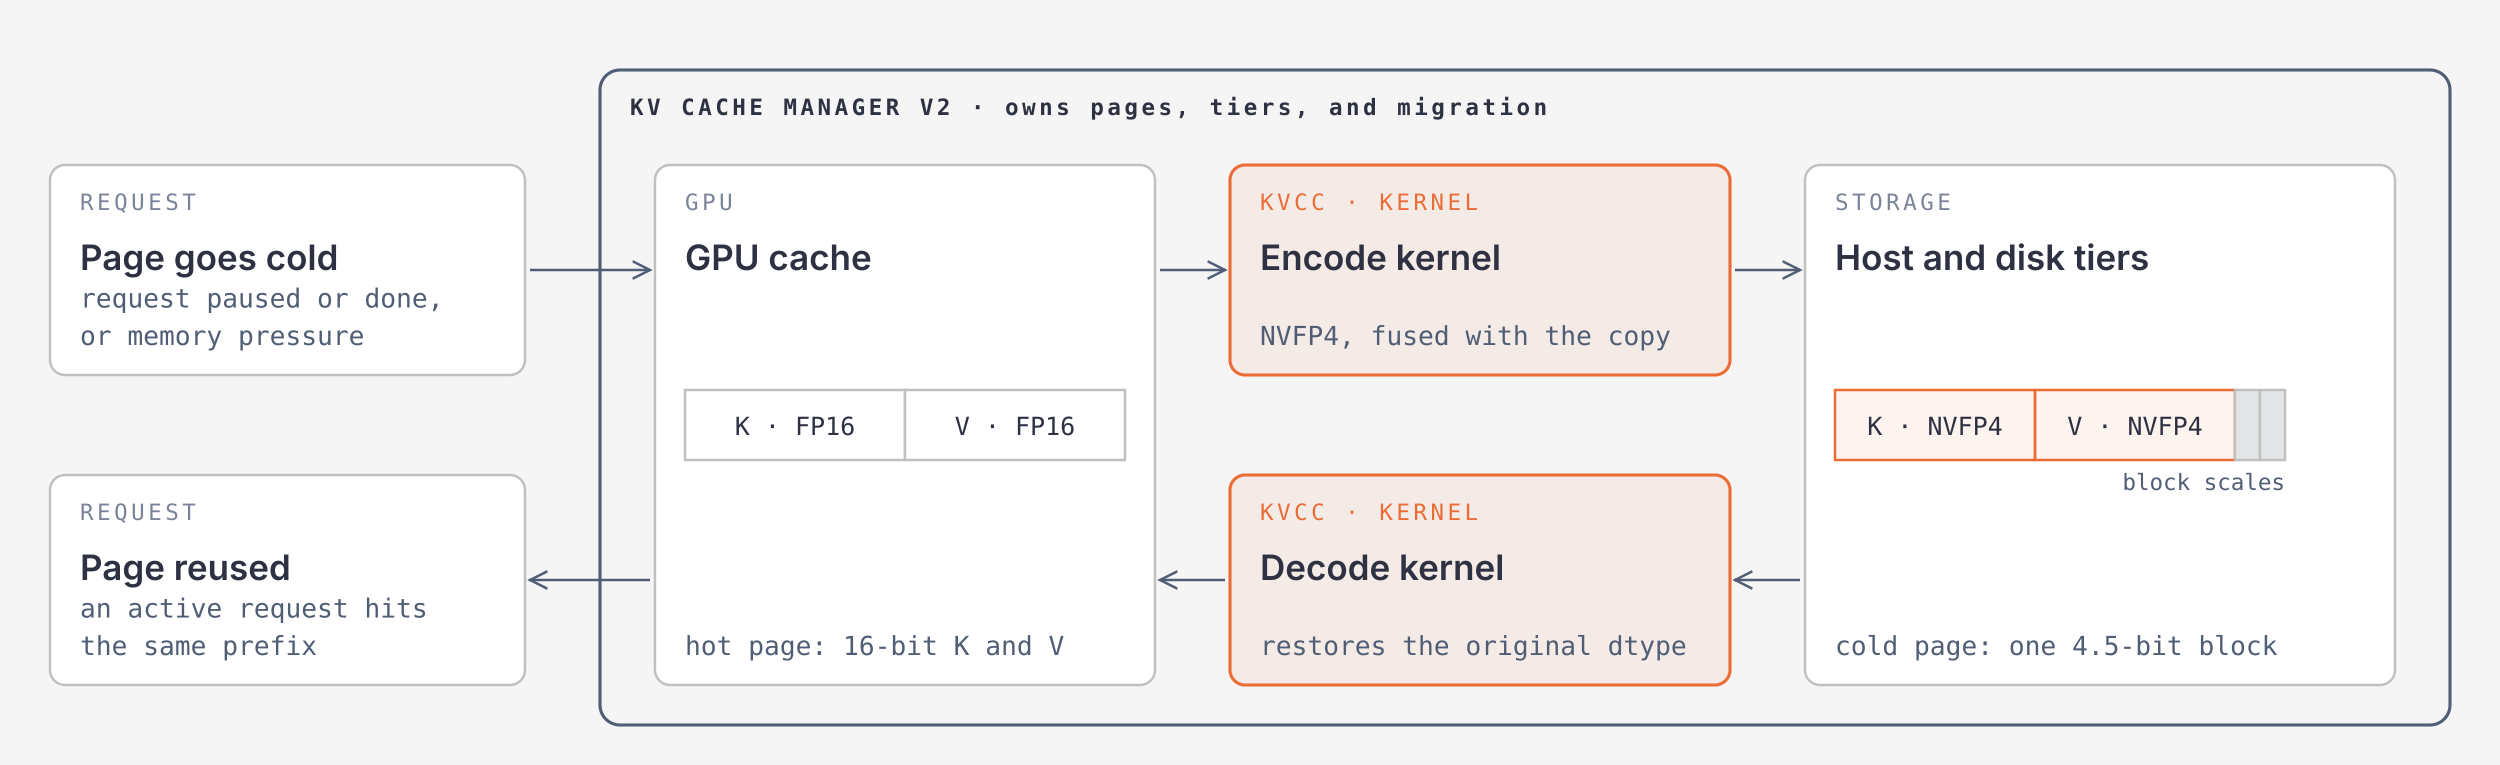
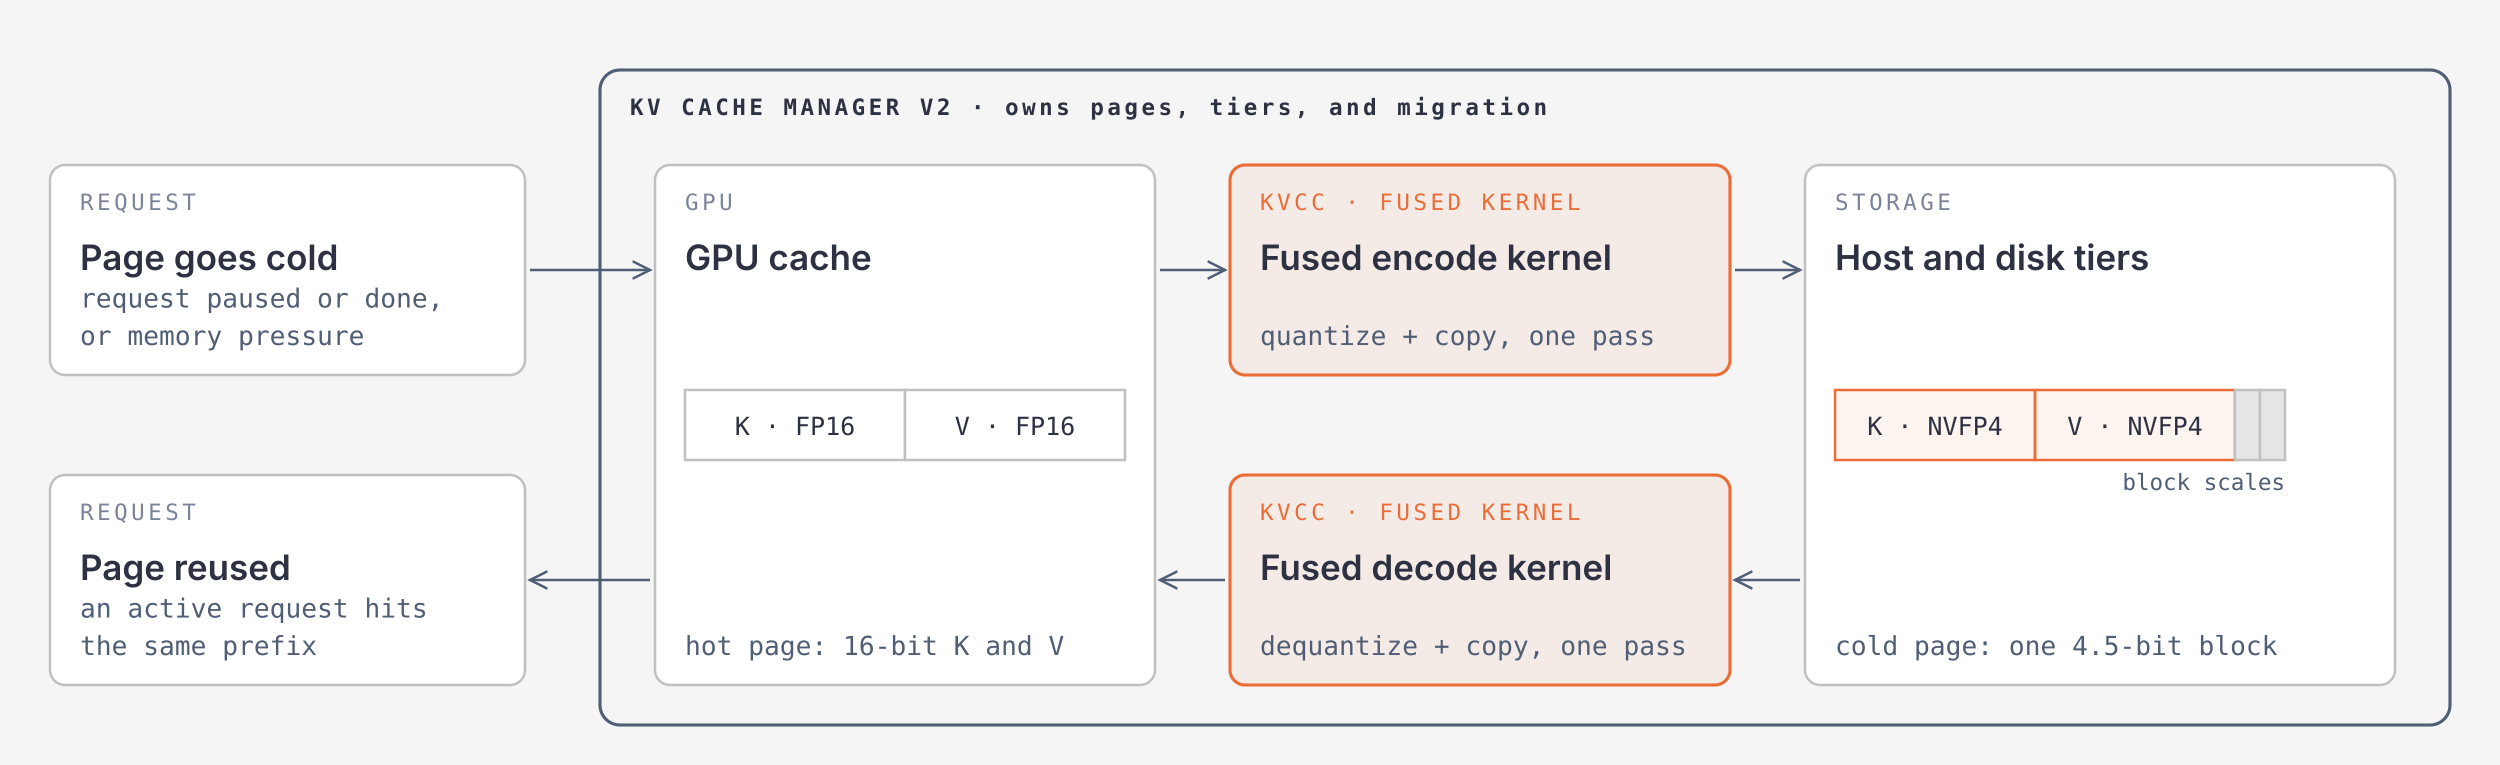
<svg xmlns="http://www.w3.org/2000/svg" viewBox="0 0 1000 306" width="1000" height="306">
  <defs>
    <marker id="ah" markerWidth="8" markerHeight="8" refX="7" refY="4" orient="auto" markerUnits="userSpaceOnUse">
      <path d="M0,0.5 L7,4 L0,7.5" fill="none" stroke="#4f5d75" stroke-width="1" />
    </marker>
  </defs>
  <rect width="1000" height="306" fill="#f5f5f5" />
  <rect x="240" y="28" width="740" height="262" rx="8" fill="none" stroke="#4f5d75" stroke-width="1.25" />
  <text x="252" y="46" font-family="'Geist Mono','SFMono-Regular',Menlo,Consolas,monospace" font-size="9" font-weight="600" letter-spacing="1.4" fill="#2d3142" text-anchor="start">KV CACHE MANAGER V2 · owns pages, tiers, and migration</text>
  <rect x="20" y="66" width="190" height="84" rx="6" fill="#ffffff" stroke="#bfc0c0" stroke-width="1" />
  <text x="32" y="84" font-family="'Geist Mono','SFMono-Regular',Menlo,Consolas,monospace" font-size="9" font-weight="500" letter-spacing="1.4" fill="#7a8399" text-anchor="start">REQUEST</text>
  <text x="32" y="108" font-family="'Geist','Inter',system-ui,-apple-system,'Segoe UI',sans-serif" font-size="14" font-weight="600" fill="#2d3142" text-anchor="start">Page goes cold</text>
  <text x="32" y="123" font-family="'Geist Mono','SFMono-Regular',Menlo,Consolas,monospace" font-size="10.5" font-weight="500" fill="#4f5d75" text-anchor="start">request paused or done,</text>
  <text x="32" y="138" font-family="'Geist Mono','SFMono-Regular',Menlo,Consolas,monospace" font-size="10.5" font-weight="500" fill="#4f5d75" text-anchor="start">or memory pressure</text>
  <rect x="20" y="190" width="190" height="84" rx="6" fill="#ffffff" stroke="#bfc0c0" stroke-width="1" />
  <text x="32" y="208" font-family="'Geist Mono','SFMono-Regular',Menlo,Consolas,monospace" font-size="9" font-weight="500" letter-spacing="1.4" fill="#7a8399" text-anchor="start">REQUEST</text>
  <text x="32" y="232" font-family="'Geist','Inter',system-ui,-apple-system,'Segoe UI',sans-serif" font-size="14" font-weight="600" fill="#2d3142" text-anchor="start">Page reused</text>
  <text x="32" y="247" font-family="'Geist Mono','SFMono-Regular',Menlo,Consolas,monospace" font-size="10.5" font-weight="500" fill="#4f5d75" text-anchor="start">an active request hits</text>
  <text x="32" y="262" font-family="'Geist Mono','SFMono-Regular',Menlo,Consolas,monospace" font-size="10.5" font-weight="500" fill="#4f5d75" text-anchor="start">the same prefix</text>
  <rect x="262" y="66" width="200" height="208" rx="6" fill="#ffffff" stroke="#bfc0c0" stroke-width="1" />
  <text x="274" y="84" font-family="'Geist Mono','SFMono-Regular',Menlo,Consolas,monospace" font-size="9" font-weight="500" letter-spacing="1.4" fill="#7a8399" text-anchor="start">GPU</text>
  <text x="274" y="108" font-family="'Geist','Inter',system-ui,-apple-system,'Segoe UI',sans-serif" font-size="14" font-weight="600" fill="#2d3142" text-anchor="start">GPU cache</text>
  <text x="274" y="262" font-family="'Geist Mono','SFMono-Regular',Menlo,Consolas,monospace" font-size="10.5" font-weight="500" fill="#4f5d75" text-anchor="start">hot page: 16-bit K and V</text>
  <rect x="722" y="66" width="236" height="208" rx="6" fill="#ffffff" stroke="#bfc0c0" stroke-width="1" />
  <text x="734" y="84" font-family="'Geist Mono','SFMono-Regular',Menlo,Consolas,monospace" font-size="9" font-weight="500" letter-spacing="1.4" fill="#7a8399" text-anchor="start">STORAGE</text>
  <text x="734" y="108" font-family="'Geist','Inter',system-ui,-apple-system,'Segoe UI',sans-serif" font-size="14" font-weight="600" fill="#2d3142" text-anchor="start">Host and disk tiers</text>
  <text x="734" y="262" font-family="'Geist Mono','SFMono-Regular',Menlo,Consolas,monospace" font-size="10.5" font-weight="500" fill="#4f5d75" text-anchor="start">cold page: one 4.5-bit block</text>
  <rect x="274.0" y="156.0" width="88.0" height="28" fill="#ffffff" stroke="#bfc0c0" stroke-width="1" />
  <rect x="362.0" y="156.0" width="88.0" height="28" fill="#ffffff" stroke="#bfc0c0" stroke-width="1" />
  <text x="318" y="174.0" font-family="'Geist Mono','SFMono-Regular',Menlo,Consolas,monospace" font-size="10" font-weight="500" fill="#2d3142" text-anchor="middle">K · FP16</text>
  <text x="406" y="174.0" font-family="'Geist Mono','SFMono-Regular',Menlo,Consolas,monospace" font-size="10" font-weight="500" fill="#2d3142" text-anchor="middle">V · FP16</text>
  <rect x="734.0" y="156.0" width="80.0" height="28" fill="rgba(235,108,54,0.08)" stroke="#eb6c36" stroke-width="1" />
  <rect x="814.0" y="156.0" width="80.0" height="28" fill="rgba(235,108,54,0.08)" stroke="#eb6c36" stroke-width="1" />
  <rect x="894.0" y="156.0" width="10.0" height="28" fill="#e4e5e7" stroke="#bfc0c0" stroke-width="1" />
  <rect x="904.0" y="156.0" width="10.0" height="28" fill="#e4e5e7" stroke="#bfc0c0" stroke-width="1" />
  <text x="774" y="174.0" font-family="'Geist Mono','SFMono-Regular',Menlo,Consolas,monospace" font-size="10" font-weight="500" fill="#2d3142" text-anchor="middle">K · NVFP4</text>
  <text x="854" y="174.0" font-family="'Geist Mono','SFMono-Regular',Menlo,Consolas,monospace" font-size="10" font-weight="500" fill="#2d3142" text-anchor="middle">V · NVFP4</text>
  <text x="914" y="196.0" font-family="'Geist Mono','SFMono-Regular',Menlo,Consolas,monospace" font-size="9" font-weight="500" fill="#4f5d75" text-anchor="end">block scales</text>
  <rect x="492" y="66" width="200" height="84" rx="6" fill="rgba(235,108,54,0.08)" stroke="#eb6c36" stroke-width="1.25" />
-   <text x="504" y="84" font-family="'Geist Mono','SFMono-Regular',Menlo,Consolas,monospace" font-size="9" font-weight="500" letter-spacing="1.4" fill="#eb6c36" text-anchor="start">KVCC · KERNEL</text>
-   <text x="504" y="108" font-family="'Geist','Inter',system-ui,-apple-system,'Segoe UI',sans-serif" font-size="14" font-weight="600" fill="#2d3142" text-anchor="start">Encode kernel</text>
-   <text x="504" y="138" font-family="'Geist Mono','SFMono-Regular',Menlo,Consolas,monospace" font-size="10.5" font-weight="500" fill="#4f5d75" text-anchor="start">NVFP4, fused with the copy</text>
+   <text x="504" y="84" font-family="'Geist Mono','SFMono-Regular',Menlo,Consolas,monospace" font-size="9" font-weight="500" letter-spacing="1.4" fill="#eb6c36" text-anchor="start">KVCC · FUSED KERNEL</text>
+   <text x="504" y="108" font-family="'Geist','Inter',system-ui,-apple-system,'Segoe UI',sans-serif" font-size="14" font-weight="600" fill="#2d3142" text-anchor="start">Fused encode kernel</text>
+   <text x="504" y="138" font-family="'Geist Mono','SFMono-Regular',Menlo,Consolas,monospace" font-size="10.5" font-weight="500" fill="#4f5d75" text-anchor="start">quantize + copy, one pass</text>
  <rect x="492" y="190" width="200" height="84" rx="6" fill="rgba(235,108,54,0.08)" stroke="#eb6c36" stroke-width="1.25" />
-   <text x="504" y="208" font-family="'Geist Mono','SFMono-Regular',Menlo,Consolas,monospace" font-size="9" font-weight="500" letter-spacing="1.4" fill="#eb6c36" text-anchor="start">KVCC · KERNEL</text>
-   <text x="504" y="232" font-family="'Geist','Inter',system-ui,-apple-system,'Segoe UI',sans-serif" font-size="14" font-weight="600" fill="#2d3142" text-anchor="start">Decode kernel</text>
-   <text x="504" y="262" font-family="'Geist Mono','SFMono-Regular',Menlo,Consolas,monospace" font-size="10.5" font-weight="500" fill="#4f5d75" text-anchor="start">restores the original dtype</text>
+   <text x="504" y="208" font-family="'Geist Mono','SFMono-Regular',Menlo,Consolas,monospace" font-size="9" font-weight="500" letter-spacing="1.4" fill="#eb6c36" text-anchor="start">KVCC · FUSED KERNEL</text>
+   <text x="504" y="232" font-family="'Geist','Inter',system-ui,-apple-system,'Segoe UI',sans-serif" font-size="14" font-weight="600" fill="#2d3142" text-anchor="start">Fused decode kernel</text>
+   <text x="504" y="262" font-family="'Geist Mono','SFMono-Regular',Menlo,Consolas,monospace" font-size="10.5" font-weight="500" fill="#4f5d75" text-anchor="start">dequantize + copy, one pass</text>
  <path d="M212,108.0 L260,108.0" fill="none" stroke="#4f5d75" stroke-width="1" marker-end="url(#ah)" />
  <path d="M464,108.0 L490,108.0" fill="none" stroke="#4f5d75" stroke-width="1" marker-end="url(#ah)" />
  <path d="M694,108.0 L720,108.0" fill="none" stroke="#4f5d75" stroke-width="1" marker-end="url(#ah)" />
  <path d="M720,232.0 L694,232.0" fill="none" stroke="#4f5d75" stroke-width="1" marker-end="url(#ah)" />
  <path d="M490,232.0 L464,232.0" fill="none" stroke="#4f5d75" stroke-width="1" marker-end="url(#ah)" />
  <path d="M260,232.0 L212,232.0" fill="none" stroke="#4f5d75" stroke-width="1" marker-end="url(#ah)" />
</svg>
